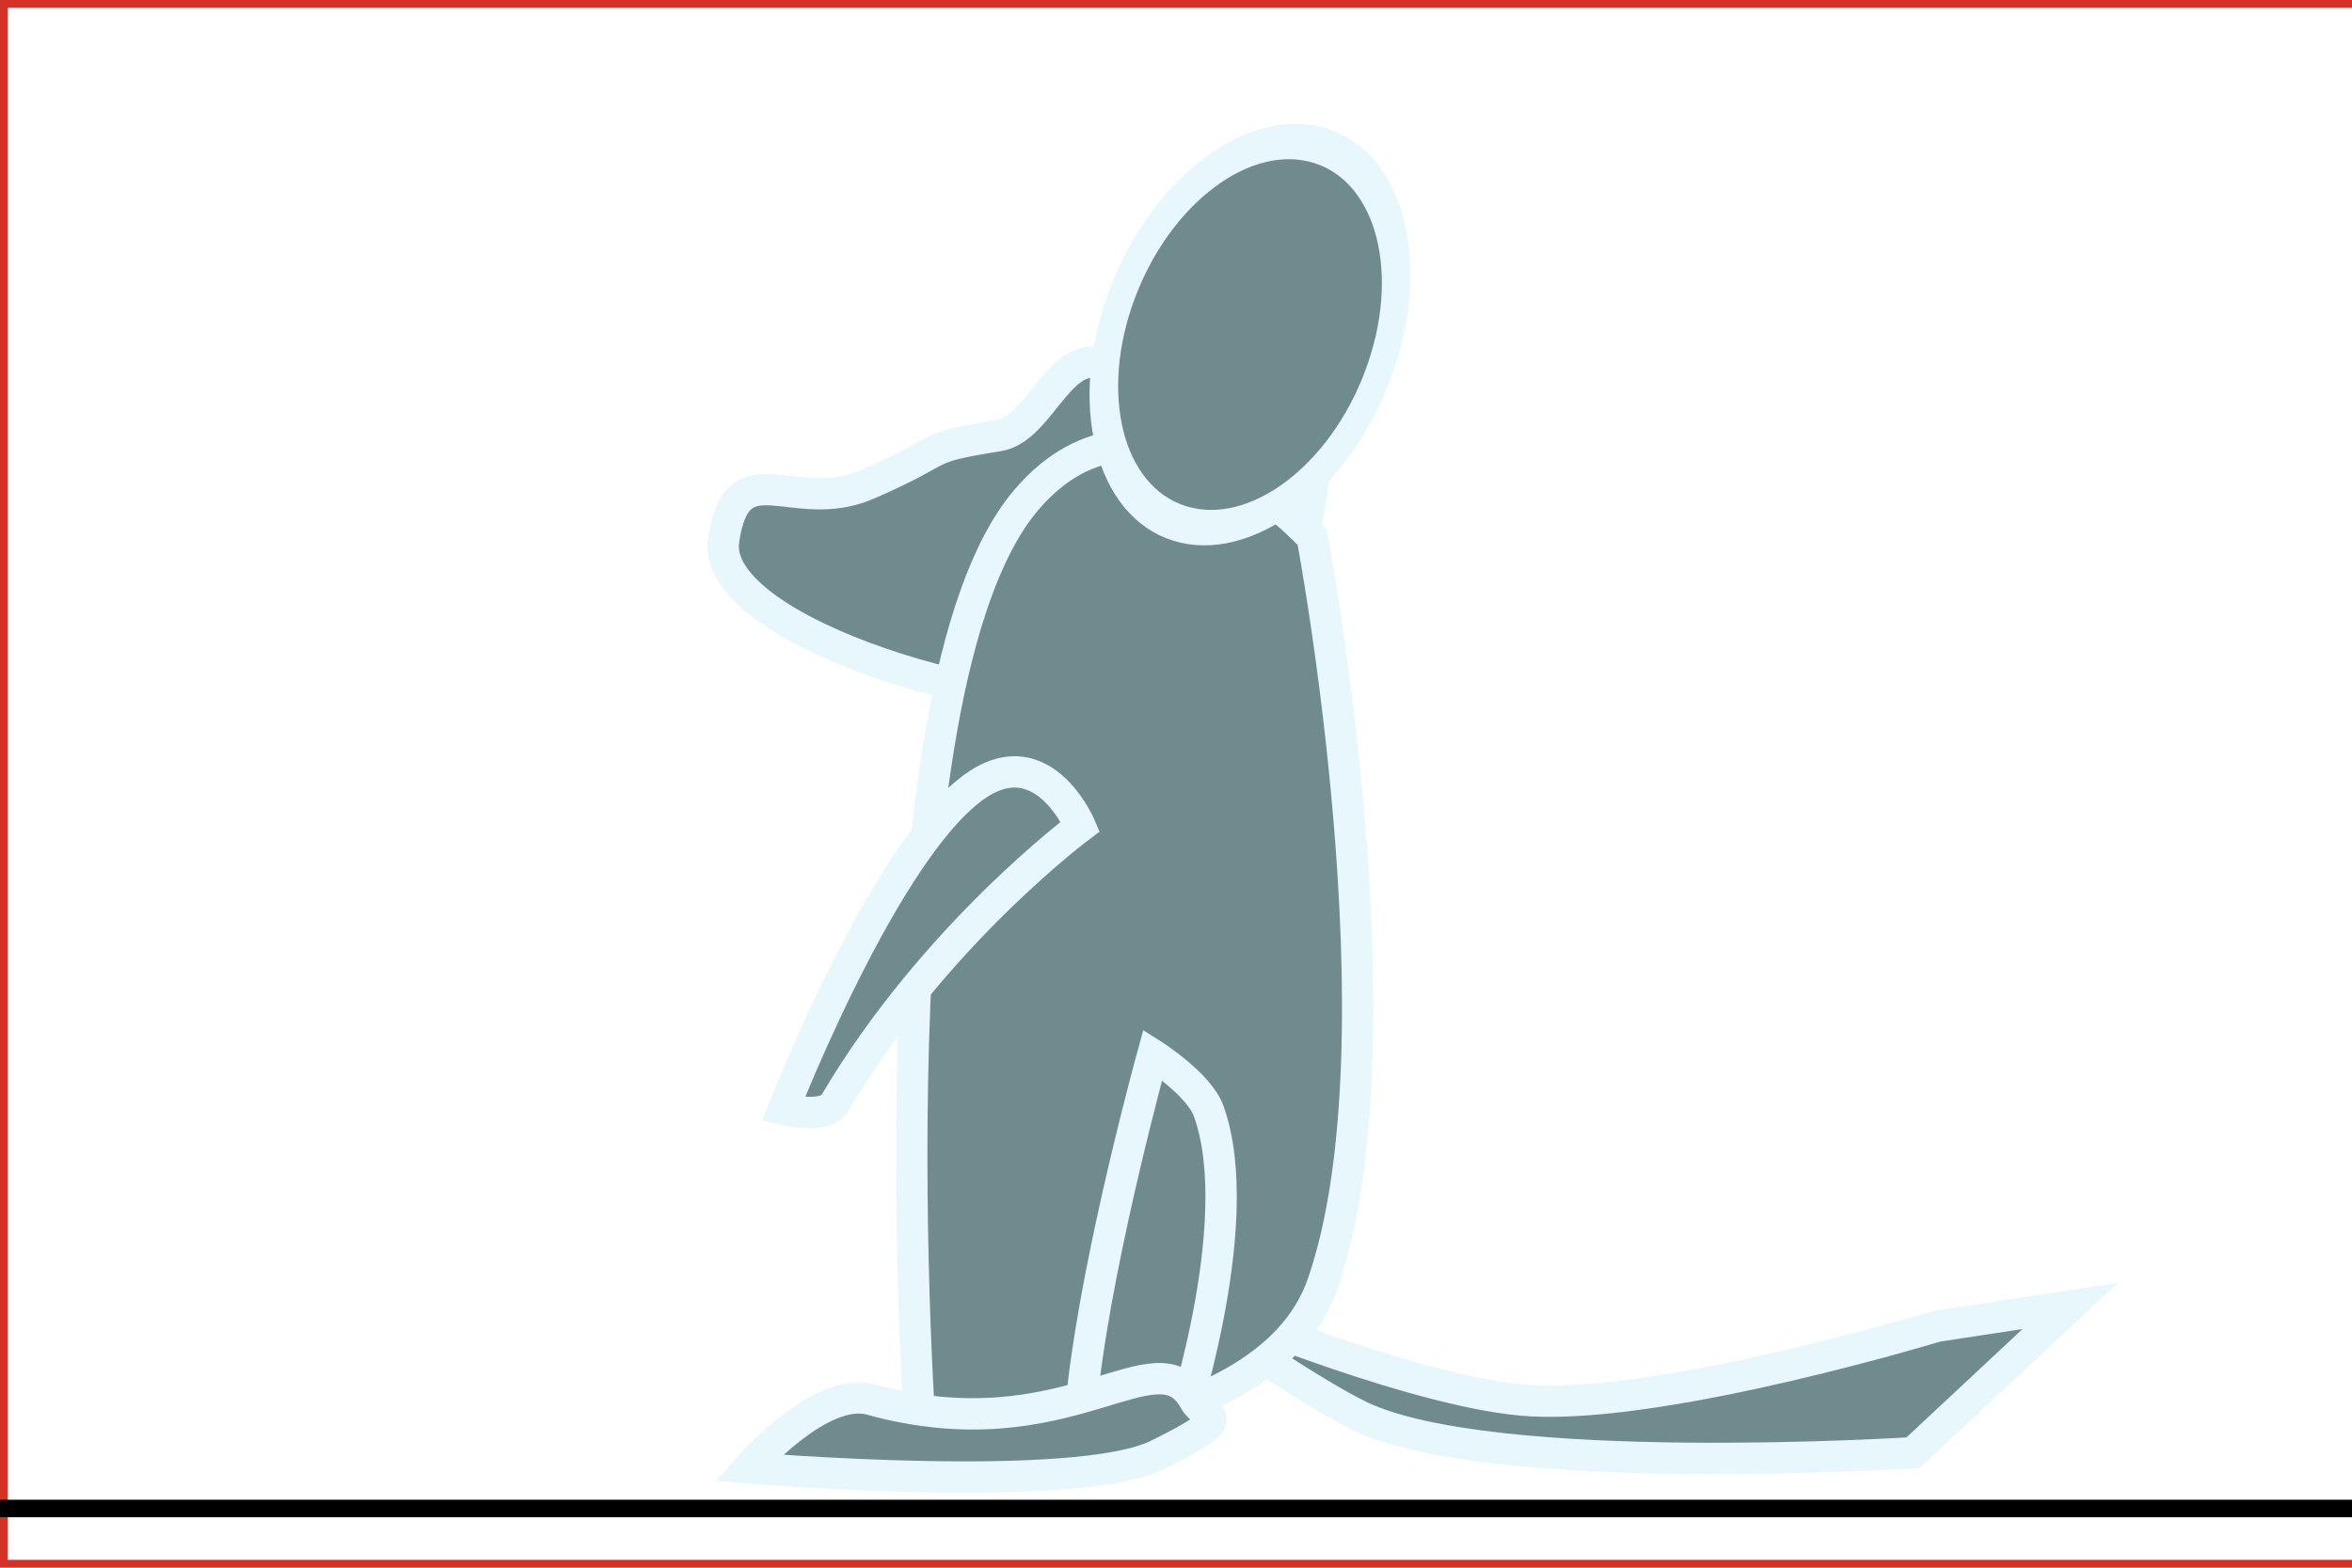
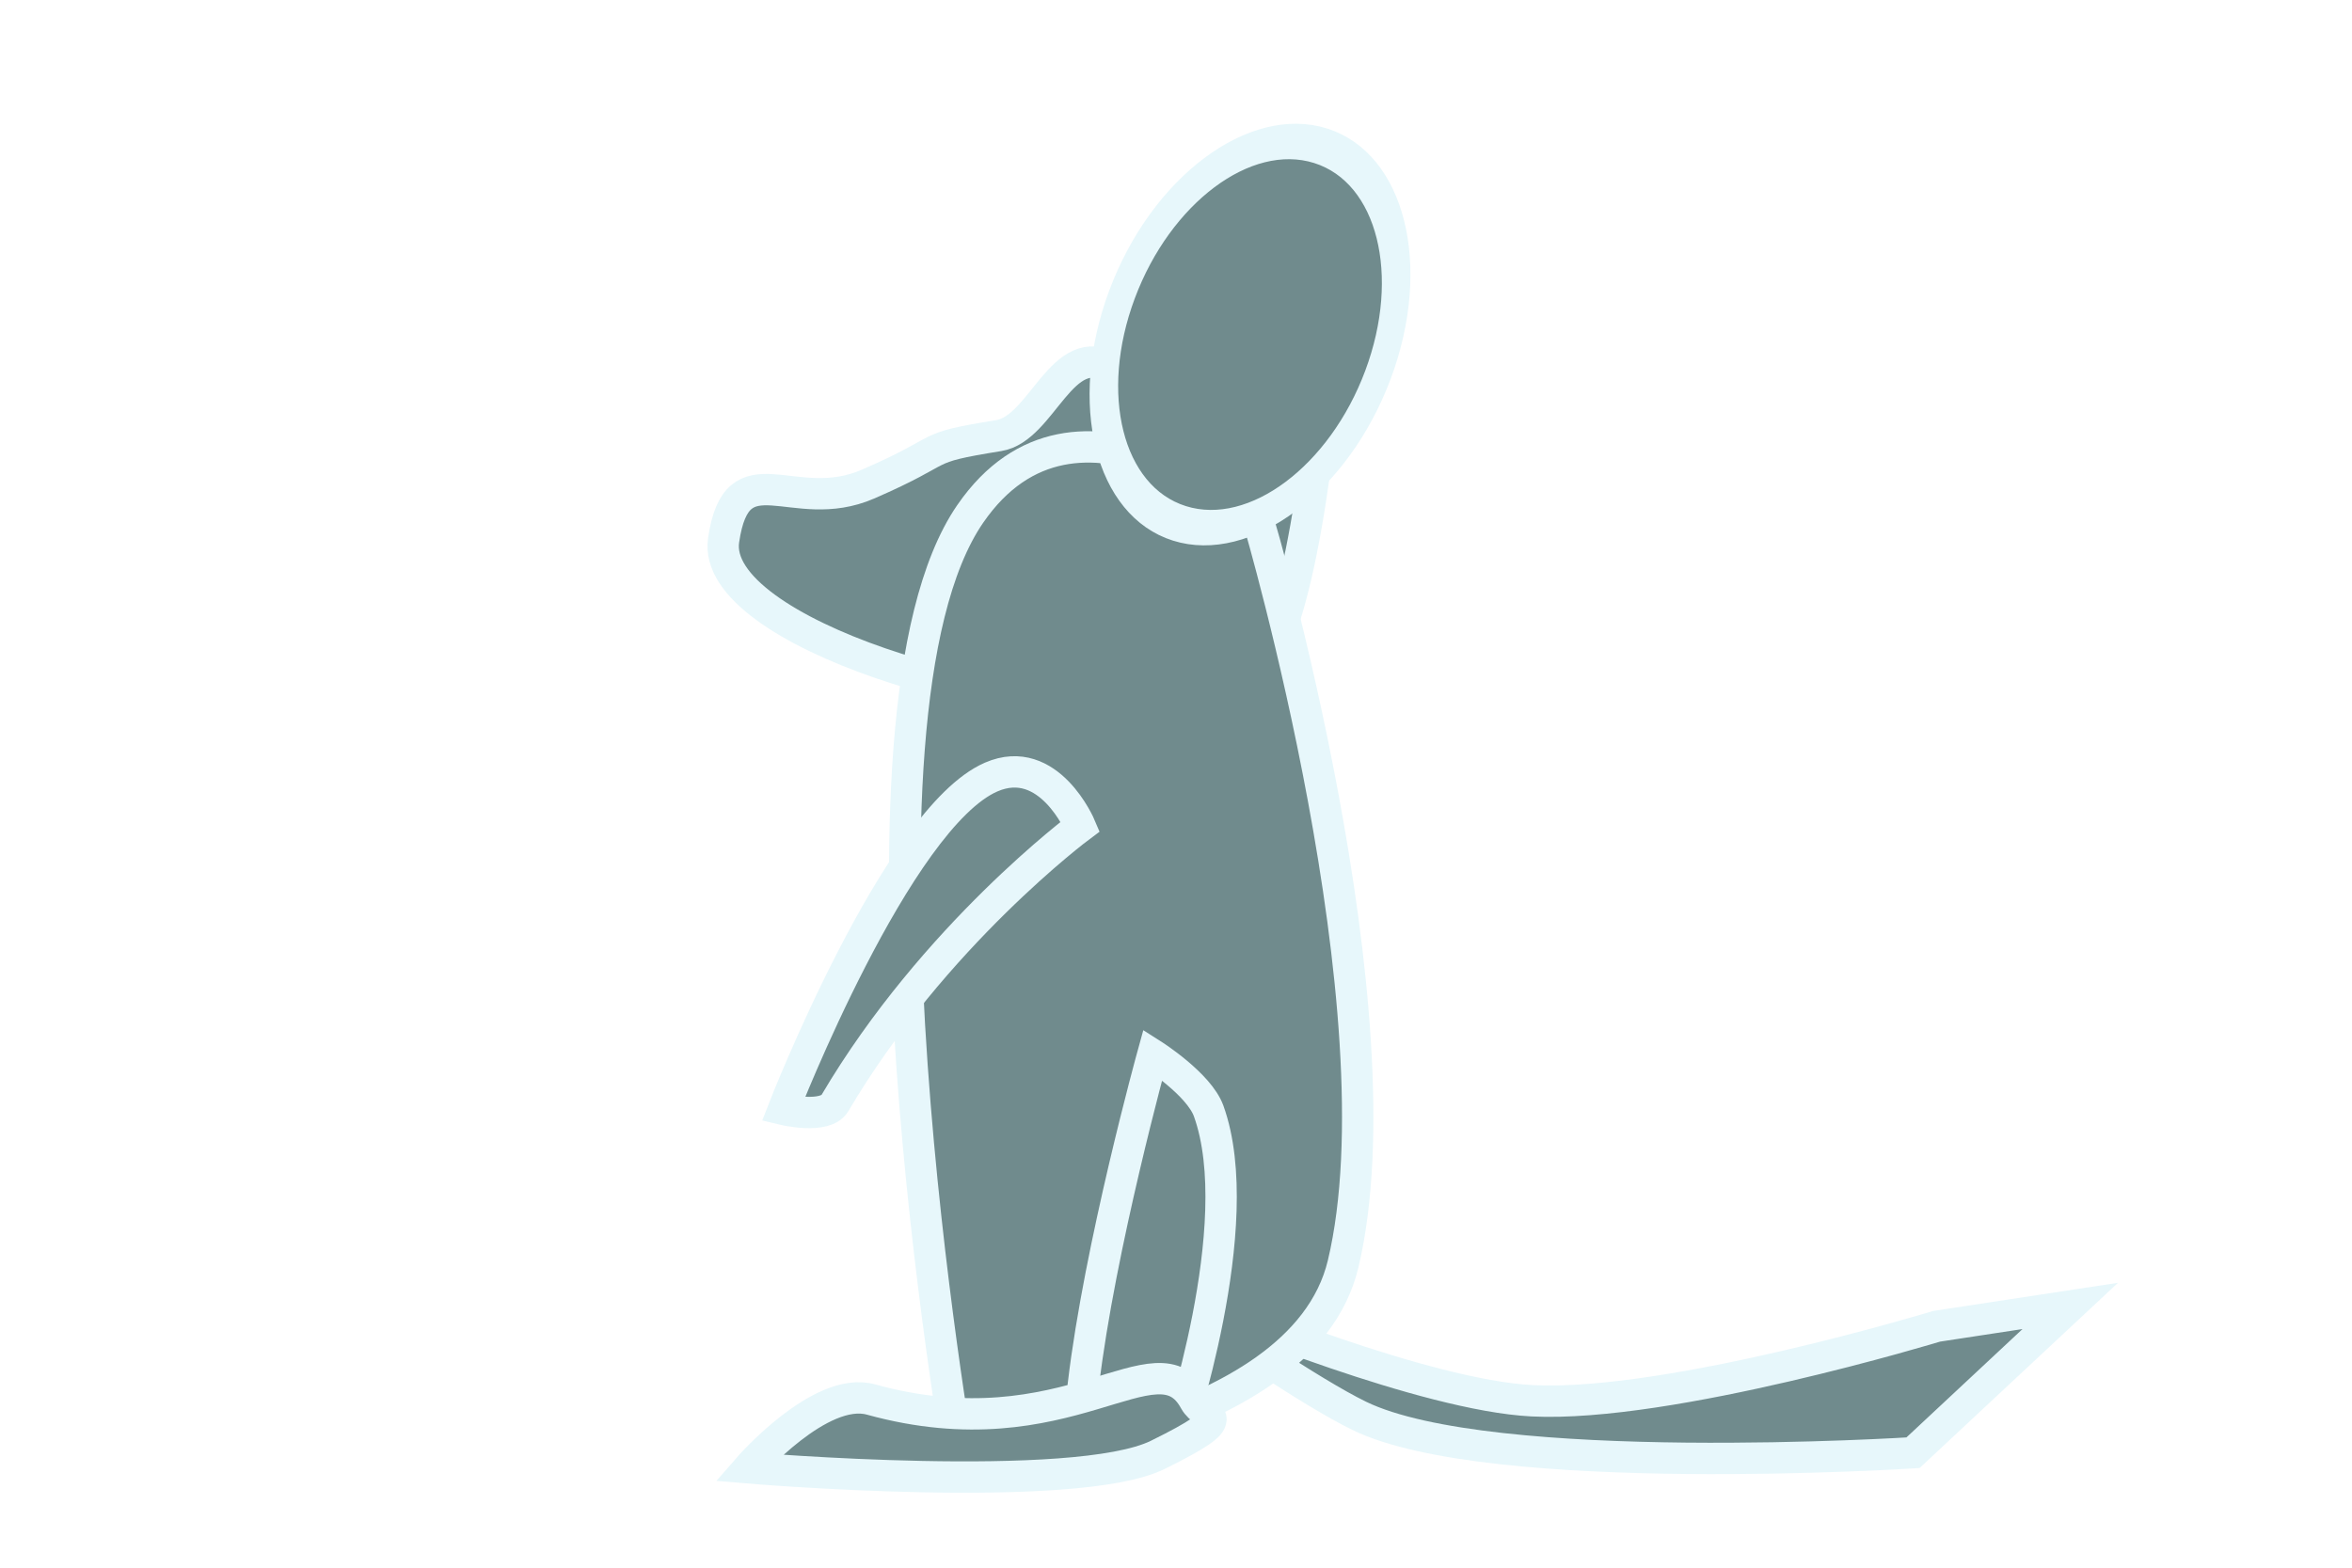
<svg xmlns="http://www.w3.org/2000/svg" width="150" height="100" id="svg5880" version="1.1">
  <defs id="defs5882" />
  <g id="layer1" transform="translate(0,-952.3622)">
-     <g id="g7484">
-       <g id="g7415">
-         <path id="path7041" d="m 46.147,986.827 c 0.858,-5.884 4.413,-1.506 9.2,-3.58 5.385,-2.334 3.174,-2.265 8.348,-3.099 2.792,-0.45 4.022,-6.231 7.247,-4.299 3.225,1.933 13.426,2.266 13.426,2.266 -2.701,24.945 -7.256,17.961 -11.853,18.802 -7.68,1.551 -27.226,-4.206 -26.368,-10.091 z" style="fill:#708b8d;fill-opacity:1;stroke:#e7f7fb;stroke-width:2;stroke-linecap:butt;stroke-linejoin:miter;stroke-opacity:1;stroke-miterlimit:4;stroke-dasharray:none" />
-         <path id="path7043" d="m 77.825,1035.943 c 0,0 13.001,5.425 19.892,5.772 8.741,0.44 25.796,-4.752 25.796,-4.752 l 8.519,-1.298 -10.03,9.365 c 0,0 -26.91,1.728 -35.307,-2.35 -3.13,-1.521 -9.158,-5.71 -9.158,-5.71 z" style="fill:#708b8d;fill-opacity:1;stroke:#e7f7fb;stroke-width:2;stroke-linecap:butt;stroke-linejoin:miter;stroke-opacity:1;stroke-miterlimit:4;stroke-dasharray:none" />
-         <path id="path7045" d="m 83.69,986.652 c 0,0 -10.491,-11.56 -18.268,-2.364 -10.232,12.099 -6.677,60.255 -6.677,60.255 0,0 21.813,0.654 25.608,-10.283 5.387,-15.529 -0.663,-47.608 -0.663,-47.608 z" style="fill:#708b8d;fill-opacity:1;stroke:#e7f7fb;stroke-width:2;stroke-linecap:butt;stroke-linejoin:miter;stroke-opacity:1;stroke-miterlimit:4;stroke-dasharray:none" />
-         <path id="path7047" d="m 73.518,1019.646 c 0,0 -3.396,12.288 -4.427,21.053 -0.398,3.388 5.924,3.483 5.924,3.483 0,0 4.685,-13.69 2.068,-20.95 -0.618,-1.714 -3.565,-3.586 -3.565,-3.586 z" style="fill:#708b8d;fill-opacity:1;stroke:#e7f7fb;stroke-width:2;stroke-linecap:butt;stroke-linejoin:miter;stroke-opacity:1;stroke-miterlimit:4;stroke-dasharray:none" />
-         <path id="path7049" d="m 76.198,1041.714 c 0.637,1.175 2.906,0.851 -2.355,3.449 -5.261,2.598 -26.105,0.832 -26.105,0.832 0,0 4.573,-5.254 7.805,-4.361 12.574,3.474 18.238,-4.376 20.655,0.081 z" style="fill:#708b8d;fill-opacity:1;stroke:#e7f7fb;stroke-width:2;stroke-linecap:butt;stroke-linejoin:miter;stroke-opacity:1;stroke-miterlimit:4;stroke-dasharray:none" />
-         <path id="path7051" d="m 63.214,1001.928 c -6.017,2.608 -13.256,21.202 -13.256,21.202 0,0 2.67,0.646 3.288,-0.402 6.311,-10.705 15.652,-17.647 15.652,-17.647 0,0 -1.997,-4.751 -5.684,-3.153 z" style="fill:#708b8d;fill-opacity:1;stroke:#e7f7fb;stroke-width:2;stroke-linecap:butt;stroke-linejoin:miter;stroke-opacity:1;stroke-miterlimit:4;stroke-dasharray:none" />
-         <path transform="matrix(0.5770869,0.1813117,-0.2920735,0.7818315,53.92591,946.8509)" d="m 69.701,21.461 a 14.142,15.405 0 1 1 -28.284,0 14.142,15.405 0 1 1 28.284,0 z" id="path7053" style="fill:#708b8d;fill-opacity:1;fill-rule:nonzero;stroke:#e7f7fb;stroke-width:2.817;stroke-linecap:round;stroke-linejoin:miter;stroke-miterlimit:4;stroke-opacity:1;stroke-dasharray:none" />
-       </g>
-       <rect style="fill:#bcc0d4;fill-opacity:0;fill-rule:nonzero;stroke:#d53126;stroke-width:0.499;stroke-linecap:round;stroke-linejoin:miter;stroke-miterlimit:4;stroke-opacity:1;stroke-dasharray:none" id="rect7055" width="150" height="99.502" x="0.25" y="952.611" />
+     <g id="g7591">
+       <path style="fill:#708b8d;fill-opacity:1;stroke:#e7f7fb;stroke-width:2;stroke-linecap:butt;stroke-linejoin:miter;stroke-miterlimit:4;stroke-opacity:1;stroke-dasharray:none" d="m 46.147,986.827 c 0.858,-5.884 4.413,-1.506 9.2,-3.58 5.385,-2.334 3.174,-2.265 8.348,-3.099 2.792,-0.45 4.022,-6.231 7.247,-4.299 3.225,1.933 13.426,2.266 13.426,2.266 -2.701,24.945 -7.256,17.961 -11.853,18.802 -7.68,1.551 -27.226,-4.206 -26.368,-10.091 z" id="path7041" />
+       <path style="fill:#708b8d;fill-opacity:1;stroke:#e7f7fb;stroke-width:2;stroke-linecap:butt;stroke-linejoin:miter;stroke-miterlimit:4;stroke-opacity:1;stroke-dasharray:none" d="m 77.825,1035.943 c 0,0 13.001,5.425 19.892,5.772 8.741,0.44 25.796,-4.752 25.796,-4.752 l 8.519,-1.298 -10.03,9.365 c 0,0 -26.91,1.728 -35.307,-2.35 -3.13,-1.521 -9.158,-5.71 -9.158,-5.71 z" id="path7043" />
+       <path style="fill:#708b8d;fill-opacity:1;stroke:#e7f7fb;stroke-width:2;stroke-linecap:butt;stroke-linejoin:miter;stroke-miterlimit:4;stroke-opacity:1;stroke-dasharray:none" d="m 80.29,985.688 c 0,0 -11.582,-10.466 -18.412,-0.547 -8.986,13.051 -0.688,60.62 -0.688,60.62 0,0 21.771,-1.505 24.466,-12.764 3.826,-15.985 -5.365,-47.309 -5.365,-47.309 z" id="path7045" />
+       <path style="fill:#708b8d;fill-opacity:1;stroke:#e7f7fb;stroke-width:2;stroke-linecap:butt;stroke-linejoin:miter;stroke-miterlimit:4;stroke-opacity:1;stroke-dasharray:none" d="m 73.518,1019.646 c 0,0 -3.396,12.288 -4.427,21.053 -0.398,3.388 5.924,3.483 5.924,3.483 0,0 4.685,-13.69 2.068,-20.95 -0.618,-1.714 -3.565,-3.586 -3.565,-3.586 z" id="path7047" />
+       <path style="fill:#708b8d;fill-opacity:1;stroke:#e7f7fb;stroke-width:2;stroke-linecap:butt;stroke-linejoin:miter;stroke-miterlimit:4;stroke-opacity:1;stroke-dasharray:none" d="m 76.198,1041.714 c 0.637,1.175 2.906,0.851 -2.355,3.449 -5.261,2.598 -26.105,0.832 -26.105,0.832 0,0 4.573,-5.254 7.805,-4.361 12.574,3.474 18.238,-4.376 20.655,0.081 z" id="path7049" />
+       <path style="fill:#708b8d;fill-opacity:1;stroke:#e7f7fb;stroke-width:2;stroke-linecap:butt;stroke-linejoin:miter;stroke-miterlimit:4;stroke-opacity:1;stroke-dasharray:none" d="m 63.214,1001.928 c -6.017,2.608 -13.256,21.202 -13.256,21.202 0,0 2.67,0.646 3.288,-0.402 6.311,-10.705 15.652,-17.647 15.652,-17.647 0,0 -1.997,-4.751 -5.684,-3.153 z" id="path7051" />
+       <path style="fill:#708b8d;fill-opacity:1;fill-rule:nonzero;stroke:#e7f7fb;stroke-width:2.817;stroke-linecap:round;stroke-linejoin:miter;stroke-miterlimit:4;stroke-opacity:1;stroke-dasharray:none" id="path7053" d="m 69.701,21.461 a 14.142,15.405 0 1 1 -28.284,0 14.142,15.405 0 1 1 28.284,0 z" transform="matrix(0.5770869,0.1813117,-0.2920735,0.7818315,53.92591,946.8509)" />
+       <rect style="fill:#bcc0d4;fill-opacity:0;fill-rule:nonzero;stroke:none;stroke-width:0.499;stroke-linecap:round;stroke-linejoin:miter;stroke-miterlimit:4;stroke-opacity:1;stroke-dasharray:none" id="rect7055" width="150" height="99.502" x="0.25" y="952.611" />
    </g>
-     <path style="fill:none;stroke:#000000;stroke-width:1.118px;stroke-linecap:butt;stroke-linejoin:miter;stroke-opacity:1" d="m -171.303,1048.586 833.089,0" id="path7117" />
-     <g id="g7473">
+     <path style="fill:none;stroke:#000000;stroke-width:1.118px;stroke-linecap:butt;stroke-linejoin:miter;stroke-opacity:1;display:none" d="m -171.303,1048.586 833.089,0" id="path7117" />
+     <g id="g7580">
      <g id="g7424">
-         <path style="fill:#708b8d;fill-opacity:1;stroke:#e7f7fb;stroke-width:2;stroke-linecap:butt;stroke-linejoin:miter;stroke-opacity:1;stroke-miterlimit:4;stroke-dasharray:none" d="m 170.263,1017.942 c 0.477,-5.927 4.293,-1.786 8.921,-4.163 5.207,-2.675 3.012,-2.464 8.105,-3.629 2.748,-0.628 -0.919,-6.185 2.412,-4.463 3.331,1.722 18.02,1.107 18.02,1.107 -1.089,25.067 -6.068,18.39 -10.586,19.525 -7.539,2.041 -27.349,-2.449 -26.872,-8.377 z" id="path7144" />
-         <path style="fill:#708b8d;fill-opacity:1;stroke:#e7f7fb;stroke-width:2;stroke-linecap:butt;stroke-linejoin:miter;stroke-opacity:1;stroke-miterlimit:4;stroke-dasharray:none" d="m 245.081,1030.538 c 0,0 14.03,-0.551 20.406,-3.137 8.087,-3.28 21.329,-15.168 21.329,-15.168 l 7.157,-4.764 -5.139,12.717 c 0,0 -23.604,12.894 -32.907,12.73 -3.468,-0.062 -10.675,-1.325 -10.675,-1.325 z" id="path7146" />
-         <path style="fill:#708b8d;fill-opacity:1;stroke:#e7f7fb;stroke-width:2;stroke-linecap:butt;stroke-linejoin:miter;stroke-opacity:1;stroke-miterlimit:4;stroke-dasharray:none" d="m 195.803,1007.648 c 0,0 -11.948,9.999 -3.115,18.153 11.622,10.729 59.725,9.188 59.725,9.188 0,0 1.56,-21.767 -9.174,-26.015 -15.24,-6.031 -47.436,-1.327 -47.436,-1.327 z" id="path7148" />
-         <path style="fill:#708b8d;fill-opacity:1;stroke:#e7f7fb;stroke-width:2;stroke-linecap:butt;stroke-linejoin:miter;stroke-opacity:1;stroke-miterlimit:4;stroke-dasharray:none" d="m 240.845,1019.646 c 0,0 -3.385,12.288 -4.412,21.052 -0.397,3.388 5.904,3.483 5.904,3.483 0,0 4.67,-13.69 2.061,-20.95 -0.616,-1.714 -3.553,-3.586 -3.553,-3.586 z" id="path7150" />
-         <path style="fill:#708b8d;fill-opacity:1;stroke:#e7f7fb;stroke-width:2;stroke-linecap:butt;stroke-linejoin:miter;stroke-opacity:1;stroke-miterlimit:4;stroke-dasharray:none" d="m 243.517,1041.714 c 0.635,1.175 2.896,0.851 -2.347,3.449 -5.243,2.598 -26.018,0.832 -26.018,0.832 0,0 4.558,-5.254 7.779,-4.361 12.533,3.474 18.178,-4.376 20.586,0.081 z" id="path7152" />
-         <path style="fill:#708b8d;fill-opacity:1;stroke:#e7f7fb;stroke-width:2;stroke-linecap:butt;stroke-linejoin:miter;stroke-opacity:1;stroke-miterlimit:4;stroke-dasharray:none" d="m 214.16,1025.617 c -6.151,2.219 -14.531,20.315 -14.531,20.315 0,0 2.615,0.815 3.296,-0.192 6.957,-10.281 16.689,-16.614 16.689,-16.614 0,0 -1.685,-4.868 -5.454,-3.509 z" id="path7154" />
+         <path style="fill:#708b8d;fill-opacity:1;stroke:#e7f7fb;stroke-width:2;stroke-linecap:butt;stroke-linejoin:miter;stroke-miterlimit:4;stroke-opacity:1;stroke-dasharray:none" d="m 170.263,1017.942 c 0.477,-5.927 4.293,-1.786 8.921,-4.163 5.207,-2.675 3.012,-2.464 8.105,-3.629 2.748,-0.628 -0.919,-6.185 2.412,-4.463 3.331,1.722 18.02,1.107 18.02,1.107 -1.089,25.067 -6.068,18.39 -10.586,19.525 -7.539,2.041 -27.349,-2.449 -26.872,-8.377 z" id="path7144" />
+         <path style="fill:#708b8d;fill-opacity:1;stroke:#e7f7fb;stroke-width:2;stroke-linecap:butt;stroke-linejoin:miter;stroke-miterlimit:4;stroke-opacity:1;stroke-dasharray:none" d="m 245.081,1030.538 c 0,0 14.03,-0.551 20.406,-3.137 8.087,-3.28 21.329,-15.168 21.329,-15.168 l 7.157,-4.764 -5.139,12.717 c 0,0 -23.604,12.894 -32.907,12.73 -3.468,-0.062 -10.675,-1.325 -10.675,-1.325 z" id="path7146" />
+         <path style="fill:#708b8d;fill-opacity:1;stroke:#e7f7fb;stroke-width:2;stroke-linecap:butt;stroke-linejoin:miter;stroke-miterlimit:4;stroke-opacity:1;stroke-dasharray:none" d="m 195.803,1007.648 c 0,0 -11.948,9.999 -3.115,18.153 11.622,10.729 59.725,9.188 59.725,9.188 0,0 1.56,-21.767 -9.174,-26.015 -15.24,-6.031 -47.436,-1.327 -47.436,-1.327 z" id="path7148" />
+         <path style="fill:#708b8d;fill-opacity:1;stroke:#e7f7fb;stroke-width:2;stroke-linecap:butt;stroke-linejoin:miter;stroke-miterlimit:4;stroke-opacity:1;stroke-dasharray:none" d="m 240.845,1019.646 c 0,0 -3.385,12.288 -4.412,21.052 -0.397,3.388 5.904,3.483 5.904,3.483 0,0 4.67,-13.69 2.061,-20.95 -0.616,-1.714 -3.553,-3.586 -3.553,-3.586 z" id="path7150" />
+         <path style="fill:#708b8d;fill-opacity:1;stroke:#e7f7fb;stroke-width:2;stroke-linecap:butt;stroke-linejoin:miter;stroke-miterlimit:4;stroke-opacity:1;stroke-dasharray:none" d="m 243.517,1041.714 c 0.635,1.175 2.896,0.851 -2.347,3.449 -5.243,2.598 -26.018,0.832 -26.018,0.832 0,0 4.558,-5.254 7.779,-4.361 12.533,3.474 18.178,-4.376 20.586,0.081 z" id="path7152" />
+         <path style="fill:#708b8d;fill-opacity:1;stroke:#e7f7fb;stroke-width:2;stroke-linecap:butt;stroke-linejoin:miter;stroke-miterlimit:4;stroke-opacity:1;stroke-dasharray:none" d="m 214.16,1025.617 c -6.151,2.219 -14.531,20.315 -14.531,20.315 0,0 2.615,0.815 3.296,-0.192 6.957,-10.281 16.689,-16.614 16.689,-16.614 0,0 -1.685,-4.868 -5.454,-3.509 z" id="path7154" />
        <path style="fill:#708b8d;fill-opacity:1;fill-rule:nonzero;stroke:#e7f7fb;stroke-width:2.821;stroke-linecap:round;stroke-linejoin:miter;stroke-miterlimit:4;stroke-opacity:1;stroke-dasharray:none" id="path7156" d="m 69.701,21.461 a 14.142,15.405 0 1 1 -28.284,0 14.142,15.405 0 1 1 28.284,0 z" transform="matrix(0.5794157,0.1671657,-0.2719904,0.7887305,170.9021,971.0151)" />
      </g>
-       <rect y="952.61" x="157.249" height="99.502" width="149.503" id="rect7158" style="fill:#bcc0d4;fill-opacity:0;fill-rule:nonzero;stroke:#d53126;stroke-width:0.498;stroke-linecap:round;stroke-linejoin:miter;stroke-miterlimit:4;stroke-opacity:1;stroke-dasharray:none" />
+       <rect y="952.61" x="157.249" height="99.502" width="149.503" id="rect7158" style="fill:#bcc0d4;fill-opacity:0;fill-rule:nonzero;stroke:none;stroke-width:0.498;stroke-linecap:round;stroke-linejoin:miter;stroke-miterlimit:4;stroke-opacity:1;stroke-dasharray:none" />
    </g>
-     <g id="g7462">
+     <g id="g7569">
      <g id="g7433">
-         <path id="path7190" d="m 323.263,1013.902 c 0.477,-5.927 4.293,-1.786 8.921,-4.163 5.207,-2.675 3.012,-2.464 8.105,-3.628 2.748,-0.629 -0.919,-6.185 2.412,-4.463 3.331,1.722 18.02,1.107 18.02,1.107 -1.089,25.067 -6.068,18.39 -10.586,19.524 -7.539,2.041 -27.349,-2.449 -26.872,-8.377 z" style="fill:#708b8d;fill-opacity:1;stroke:#e7f7fb;stroke-width:2;stroke-linecap:butt;stroke-linejoin:miter;stroke-opacity:1;stroke-miterlimit:4;stroke-dasharray:none" />
-         <path id="path7192" d="m 398.082,1026.498 c 0,0 14.03,-0.551 20.406,-3.137 8.087,-3.28 21.329,-15.168 21.329,-15.168 l 7.157,-4.764 -5.139,12.717 c 0,0 -23.604,12.894 -32.907,12.73 -3.468,-0.062 -10.675,-1.325 -10.675,-1.325 z" style="fill:#708b8d;fill-opacity:1;stroke:#e7f7fb;stroke-width:2;stroke-linecap:butt;stroke-linejoin:miter;stroke-opacity:1;stroke-miterlimit:4;stroke-dasharray:none" />
-         <path id="path7194" d="m 348.804,1003.608 c 0,0 -11.948,9.999 -3.115,18.153 11.622,10.729 59.725,9.188 59.725,9.188 0,0 1.56,-21.767 -9.174,-26.015 -15.24,-6.031 -47.437,-1.327 -47.437,-1.327 z" style="fill:#708b8d;fill-opacity:1;stroke:#e7f7fb;stroke-width:2;stroke-linecap:butt;stroke-linejoin:miter;stroke-opacity:1;stroke-miterlimit:4;stroke-dasharray:none" />
-         <path id="path7196" d="m 390.355,1018.054 c 0,0 5.969,11.261 11.237,18.342 2.036,2.737 6.685,-1.518 6.685,-1.518 0,0 -5.997,-13.163 -12.877,-16.654 -1.624,-0.825 -5.045,-0.17 -5.045,-0.17 z" style="fill:#708b8d;fill-opacity:1;stroke:#e7f7fb;stroke-width:2;stroke-linecap:butt;stroke-linejoin:miter;stroke-opacity:1;stroke-miterlimit:4;stroke-dasharray:none" />
-         <path id="path7198" d="m 407.727,1032.391 c 0.996,0.89 3.013,-0.181 -1.039,4.04 -4.053,4.221 -24.196,9.601 -24.196,9.601 0,0 2.507,-6.488 5.841,-6.74 12.968,-0.979 15.619,-10.278 19.395,-6.901 z" style="fill:#708b8d;fill-opacity:1;stroke:#e7f7fb;stroke-width:2;stroke-linecap:butt;stroke-linejoin:miter;stroke-opacity:1;stroke-miterlimit:4;stroke-dasharray:none" />
-         <path id="path7200" d="m 364.726,1024.001 c -0.593,6.512 12.253,21.765 12.253,21.765 0,0 1.845,-2.024 1.222,-3.067 -6.369,-10.655 -7.987,-22.153 -7.987,-22.153 0,0 -5.124,-0.534 -5.487,3.456 z" style="fill:#708b8d;fill-opacity:1;stroke:#e7f7fb;stroke-width:2;stroke-linecap:butt;stroke-linejoin:miter;stroke-opacity:1;stroke-miterlimit:4;stroke-dasharray:none" />
+         <path id="path7190" d="m 323.263,1013.902 c 0.477,-5.927 4.293,-1.786 8.921,-4.163 5.207,-2.675 3.012,-2.464 8.105,-3.628 2.748,-0.629 -0.919,-6.185 2.412,-4.463 3.331,1.722 18.02,1.107 18.02,1.107 -1.089,25.067 -6.068,18.39 -10.586,19.524 -7.539,2.041 -27.349,-2.449 -26.872,-8.377 z" style="fill:#708b8d;fill-opacity:1;stroke:#e7f7fb;stroke-width:2;stroke-linecap:butt;stroke-linejoin:miter;stroke-miterlimit:4;stroke-opacity:1;stroke-dasharray:none" />
+         <path id="path7192" d="m 398.082,1026.498 c 0,0 14.03,-0.551 20.406,-3.137 8.087,-3.28 21.329,-15.168 21.329,-15.168 l 7.157,-4.764 -5.139,12.717 c 0,0 -23.604,12.894 -32.907,12.73 -3.468,-0.062 -10.675,-1.325 -10.675,-1.325 z" style="fill:#708b8d;fill-opacity:1;stroke:#e7f7fb;stroke-width:2;stroke-linecap:butt;stroke-linejoin:miter;stroke-miterlimit:4;stroke-opacity:1;stroke-dasharray:none" />
+         <path id="path7194" d="m 348.804,1003.608 c 0,0 -11.948,9.999 -3.115,18.153 11.622,10.729 59.725,9.188 59.725,9.188 0,0 1.56,-21.767 -9.174,-26.015 -15.24,-6.031 -47.437,-1.327 -47.437,-1.327 z" style="fill:#708b8d;fill-opacity:1;stroke:#e7f7fb;stroke-width:2;stroke-linecap:butt;stroke-linejoin:miter;stroke-miterlimit:4;stroke-opacity:1;stroke-dasharray:none" />
+         <path id="path7196" d="m 390.355,1018.054 c 0,0 5.969,11.261 11.237,18.342 2.036,2.737 6.685,-1.518 6.685,-1.518 0,0 -5.997,-13.163 -12.877,-16.654 -1.624,-0.825 -5.045,-0.17 -5.045,-0.17 z" style="fill:#708b8d;fill-opacity:1;stroke:#e7f7fb;stroke-width:2;stroke-linecap:butt;stroke-linejoin:miter;stroke-miterlimit:4;stroke-opacity:1;stroke-dasharray:none" />
+         <path id="path7198" d="m 407.727,1032.391 c 0.996,0.89 3.013,-0.181 -1.039,4.04 -4.053,4.221 -24.196,9.601 -24.196,9.601 0,0 2.507,-6.488 5.841,-6.74 12.968,-0.979 15.619,-10.278 19.395,-6.901 z" style="fill:#708b8d;fill-opacity:1;stroke:#e7f7fb;stroke-width:2;stroke-linecap:butt;stroke-linejoin:miter;stroke-miterlimit:4;stroke-opacity:1;stroke-dasharray:none" />
+         <path id="path7200" d="m 364.726,1024.001 c -0.593,6.512 12.253,21.765 12.253,21.765 0,0 1.845,-2.024 1.222,-3.067 -6.369,-10.655 -7.987,-22.153 -7.987,-22.153 0,0 -5.124,-0.534 -5.487,3.456 z" style="fill:#708b8d;fill-opacity:1;stroke:#e7f7fb;stroke-width:2;stroke-linecap:butt;stroke-linejoin:miter;stroke-miterlimit:4;stroke-opacity:1;stroke-dasharray:none" />
        <path transform="matrix(0.5794164,0.1671657,-0.2719907,0.7887305,323.9026,966.9749)" d="m 69.701,21.461 a 14.142,15.405 0 1 1 -28.284,0 14.142,15.405 0 1 1 28.284,0 z" id="path7202" style="fill:#708b8d;fill-opacity:1;fill-rule:nonzero;stroke:#e7f7fb;stroke-width:2.821;stroke-linecap:round;stroke-linejoin:miter;stroke-miterlimit:4;stroke-opacity:1;stroke-dasharray:none" />
      </g>
-       <rect style="fill:#bcc0d4;fill-opacity:0;fill-rule:nonzero;stroke:#d53126;stroke-width:0.498;stroke-linecap:round;stroke-linejoin:miter;stroke-miterlimit:4;stroke-opacity:1;stroke-dasharray:none" id="rect7204" width="149.503" height="99.502" x="310.249" y="952.611" />
+       <rect style="fill:#bcc0d4;fill-opacity:0;fill-rule:nonzero;stroke:none;stroke-width:0.498;stroke-linecap:round;stroke-linejoin:miter;stroke-miterlimit:4;stroke-opacity:1;stroke-dasharray:none" id="rect7204" width="149.503" height="99.502" x="310.249" y="952.611" />
    </g>
-     <g id="g7451">
+     <g id="g7558">
      <g id="g7442">
-         <path style="fill:#708b8d;fill-opacity:1;stroke:#e7f7fb;stroke-width:2;stroke-linecap:butt;stroke-linejoin:miter;stroke-opacity:1;stroke-miterlimit:4;stroke-dasharray:none" d="m 474.263,1009.861 c 0.477,-5.927 4.293,-1.786 8.921,-4.163 5.207,-2.675 3.012,-2.464 8.105,-3.628 2.748,-0.629 -0.919,-6.185 2.412,-4.463 3.331,1.722 18.02,1.107 18.02,1.107 -1.089,25.067 -6.068,18.39 -10.586,19.525 -7.539,2.041 -27.349,-2.449 -26.872,-8.377 z" id="path7236" />
-         <path style="fill:#708b8d;fill-opacity:1;stroke:#e7f7fb;stroke-width:2;stroke-linecap:butt;stroke-linejoin:miter;stroke-opacity:1;stroke-miterlimit:4;stroke-dasharray:none" d="m 549.082,1022.457 c 0,0 14.03,-0.551 20.406,-3.137 8.087,-3.28 21.329,-15.168 21.329,-15.168 l 7.157,-4.764 -5.139,12.717 c 0,0 -23.604,12.894 -32.907,12.73 -3.468,-0.062 -10.675,-1.325 -10.675,-1.325 z" id="path7238" />
-         <path style="fill:#708b8d;fill-opacity:1;stroke:#e7f7fb;stroke-width:2;stroke-linecap:butt;stroke-linejoin:miter;stroke-opacity:1;stroke-miterlimit:4;stroke-dasharray:none" d="m 499.804,999.567 c 0,0 -11.948,9.999 -3.115,18.153 11.622,10.729 59.725,9.188 59.725,9.188 0,0 1.56,-21.767 -9.174,-26.015 -15.24,-6.031 -47.437,-1.327 -47.437,-1.327 z" id="path7240" />
-         <path style="fill:#708b8d;fill-opacity:1;stroke:#e7f7fb;stroke-width:2;stroke-linecap:butt;stroke-linejoin:miter;stroke-opacity:1;stroke-miterlimit:4;stroke-dasharray:none" d="m 541.355,1014.013 c 0,0 5.969,11.261 11.237,18.342 2.036,2.737 6.685,-1.518 6.685,-1.518 0,0 -5.997,-13.163 -12.877,-16.654 -1.624,-0.825 -5.045,-0.17 -5.045,-0.17 z" id="path7242" />
-         <path style="fill:#708b8d;fill-opacity:1;stroke:#e7f7fb;stroke-width:2;stroke-linecap:butt;stroke-linejoin:miter;stroke-opacity:1;stroke-miterlimit:4;stroke-dasharray:none" d="m 550.874,1029.896 c 0.084,-1.333 -2.006,-2.256 3.818,-1.682 5.824,0.573 22.51,13.075 22.51,13.075 0,0 -6.649,2.043 -8.908,-0.421 -8.79,-9.585 -17.737,-5.916 -17.419,-10.972 z" id="path7244" />
-         <path style="fill:#708b8d;fill-opacity:1;stroke:#e7f7fb;stroke-width:2;stroke-linecap:butt;stroke-linejoin:miter;stroke-opacity:1;stroke-miterlimit:4;stroke-dasharray:none" d="m 515.738,1021.413 c 2.348,6.103 20.616,14.101 20.616,14.101 0,0 0.76,-2.632 -0.261,-3.292 -10.425,-6.739 -16.961,-16.336 -16.961,-16.336 0,0 -4.832,1.787 -3.393,5.526 z" id="path7246" />
+         <path style="fill:#708b8d;fill-opacity:1;stroke:#e7f7fb;stroke-width:2;stroke-linecap:butt;stroke-linejoin:miter;stroke-miterlimit:4;stroke-opacity:1;stroke-dasharray:none" d="m 474.263,1009.861 c 0.477,-5.927 4.293,-1.786 8.921,-4.163 5.207,-2.675 3.012,-2.464 8.105,-3.628 2.748,-0.629 -0.919,-6.185 2.412,-4.463 3.331,1.722 18.02,1.107 18.02,1.107 -1.089,25.067 -6.068,18.39 -10.586,19.525 -7.539,2.041 -27.349,-2.449 -26.872,-8.377 z" id="path7236" />
+         <path style="fill:#708b8d;fill-opacity:1;stroke:#e7f7fb;stroke-width:2;stroke-linecap:butt;stroke-linejoin:miter;stroke-miterlimit:4;stroke-opacity:1;stroke-dasharray:none" d="m 549.082,1022.457 c 0,0 14.03,-0.551 20.406,-3.137 8.087,-3.28 21.329,-15.168 21.329,-15.168 l 7.157,-4.764 -5.139,12.717 c 0,0 -23.604,12.894 -32.907,12.73 -3.468,-0.062 -10.675,-1.325 -10.675,-1.325 z" id="path7238" />
+         <path style="fill:#708b8d;fill-opacity:1;stroke:#e7f7fb;stroke-width:2;stroke-linecap:butt;stroke-linejoin:miter;stroke-miterlimit:4;stroke-opacity:1;stroke-dasharray:none" d="m 499.804,999.567 c 0,0 -11.948,9.999 -3.115,18.153 11.622,10.729 59.725,9.188 59.725,9.188 0,0 1.56,-21.767 -9.174,-26.015 -15.24,-6.031 -47.437,-1.327 -47.437,-1.327 z" id="path7240" />
+         <path style="fill:#708b8d;fill-opacity:1;stroke:#e7f7fb;stroke-width:2;stroke-linecap:butt;stroke-linejoin:miter;stroke-miterlimit:4;stroke-opacity:1;stroke-dasharray:none" d="m 541.355,1014.013 c 0,0 5.969,11.261 11.237,18.342 2.036,2.737 6.685,-1.518 6.685,-1.518 0,0 -5.997,-13.163 -12.877,-16.654 -1.624,-0.825 -5.045,-0.17 -5.045,-0.17 z" id="path7242" />
+         <path style="fill:#708b8d;fill-opacity:1;stroke:#e7f7fb;stroke-width:2;stroke-linecap:butt;stroke-linejoin:miter;stroke-miterlimit:4;stroke-opacity:1;stroke-dasharray:none" d="m 550.874,1029.896 c 0.084,-1.333 -2.006,-2.256 3.818,-1.682 5.824,0.573 22.51,13.075 22.51,13.075 0,0 -6.649,2.043 -8.908,-0.421 -8.79,-9.585 -17.737,-5.916 -17.419,-10.972 z" id="path7244" />
+         <path style="fill:#708b8d;fill-opacity:1;stroke:#e7f7fb;stroke-width:2;stroke-linecap:butt;stroke-linejoin:miter;stroke-miterlimit:4;stroke-opacity:1;stroke-dasharray:none" d="m 515.738,1021.413 c 2.348,6.103 20.616,14.101 20.616,14.101 0,0 0.76,-2.632 -0.261,-3.292 -10.425,-6.739 -16.961,-16.336 -16.961,-16.336 0,0 -4.832,1.787 -3.393,5.526 z" id="path7246" />
        <path style="fill:#708b8d;fill-opacity:1;fill-rule:nonzero;stroke:#e7f7fb;stroke-width:2.821;stroke-linecap:round;stroke-linejoin:miter;stroke-miterlimit:4;stroke-opacity:1;stroke-dasharray:none" id="path7248" d="m 69.701,21.461 a 14.142,15.405 0 1 1 -28.284,0 14.142,15.405 0 1 1 28.284,0 z" transform="matrix(0.5794164,0.1671657,-0.2719907,0.7887305,474.9026,962.9343)" />
      </g>
-       <rect y="952.611" x="461.249" height="99.502" width="149.503" id="rect7250" style="fill:#bcc0d4;fill-opacity:0;fill-rule:nonzero;stroke:#d53126;stroke-width:0.498;stroke-linecap:round;stroke-linejoin:miter;stroke-miterlimit:4;stroke-opacity:1;stroke-dasharray:none" />
+       <rect y="952.611" x="461.249" height="99.502" width="149.503" id="rect7250" style="fill:#bcc0d4;fill-opacity:0;fill-rule:nonzero;stroke:none;stroke-width:0.498;stroke-linecap:round;stroke-linejoin:miter;stroke-miterlimit:4;stroke-opacity:1;stroke-dasharray:none" />
    </g>
-     <g id="g7495">
-       <g id="g7406">
-         <path style="fill:#708b8d;fill-opacity:1;stroke:#e7f7fb;stroke-width:2;stroke-linecap:butt;stroke-linejoin:miter;stroke-opacity:1;stroke-miterlimit:4;stroke-dasharray:none" d="m -140.265,1005.799 c 0.479,-5.928 4.308,-1.786 8.951,-4.163 5.224,-2.675 3.022,-2.464 8.132,-3.629 2.757,-0.629 -0.923,-6.185 2.42,-4.463 3.342,1.722 18.08,1.107 18.08,1.107 -1.093,25.067 -6.088,18.39 -10.621,19.525 -7.564,2.041 -27.44,-2.449 -26.961,-8.377 z" id="path7282" />
-         <path style="fill:#708b8d;fill-opacity:1;stroke:#e7f7fb;stroke-width:2;stroke-linecap:butt;stroke-linejoin:miter;stroke-opacity:1;stroke-miterlimit:4;stroke-dasharray:none" d="m -66.626,1030.538 c 0,0 14.077,-0.551 20.474,-3.137 8.114,-3.28 21.4,-15.168 21.4,-15.168 l 7.181,-4.764 -5.156,12.717 c 0,0 -23.683,12.894 -33.016,12.73 -3.48,-0.062 -10.71,-1.325 -10.71,-1.325 z" id="path7284" />
-         <path style="fill:#708b8d;fill-opacity:1;stroke:#e7f7fb;stroke-width:2;stroke-linecap:butt;stroke-linejoin:miter;stroke-opacity:1;stroke-miterlimit:4;stroke-dasharray:none" d="m -105.602,993.047 c 0,0 -15.339,2.897 -11.568,14.335 4.962,15.049 47.868,37.201 47.868,37.201 0,0 11.965,-18.251 4.626,-27.204 -10.419,-12.713 -40.926,-24.331 -40.926,-24.331 z" id="path7286" />
-         <path style="fill:#708b8d;fill-opacity:1;stroke:#e7f7fb;stroke-width:2;stroke-linecap:butt;stroke-linejoin:miter;stroke-opacity:1;stroke-miterlimit:4;stroke-dasharray:none" d="m -70.876,1019.645 c 0,0 -3.396,12.288 -4.427,21.053 -0.398,3.388 5.924,3.483 5.924,3.483 0,0 4.685,-13.69 2.068,-20.95 -0.618,-1.714 -3.565,-3.586 -3.565,-3.586 z" id="path7288" />
-         <path style="fill:#708b8d;fill-opacity:1;stroke:#e7f7fb;stroke-width:2;stroke-linecap:butt;stroke-linejoin:miter;stroke-opacity:1;stroke-miterlimit:4;stroke-dasharray:none" d="m -68.196,1041.713 c 0.637,1.175 2.906,0.851 -2.355,3.449 -5.261,2.598 -26.105,0.832 -26.105,0.832 0,0 4.573,-5.254 7.805,-4.361 12.574,3.474 18.238,-4.376 20.655,0.081 z" id="path7290" />
-         <path style="fill:#708b8d;fill-opacity:1;stroke:#e7f7fb;stroke-width:2;stroke-linecap:butt;stroke-linejoin:miter;stroke-opacity:1;stroke-miterlimit:4;stroke-dasharray:none" d="m -97.65,1025.617 c -6.171,2.219 -14.58,20.315 -14.58,20.315 0,0 2.624,0.815 3.307,-0.192 6.98,-10.281 16.744,-16.614 16.744,-16.614 0,0 -1.691,-4.868 -5.472,-3.509 z" id="path7292" />
-         <path style="fill:#708b8d;fill-opacity:1;fill-rule:nonzero;stroke:#e7f7fb;stroke-width:2.817;stroke-linecap:round;stroke-linejoin:miter;stroke-miterlimit:4;stroke-opacity:1;stroke-dasharray:none" id="path7294" d="m 69.701,21.461 a 14.142,15.405 0 1 1 -28.284,0 14.142,15.405 0 1 1 28.284,0 z" transform="matrix(0.5813432,0.1671657,-0.2728952,0.7887305,-139.6231,958.8722)" />
-       </g>
-       <rect y="952.61" x="-154.751" height="99.502" width="150" id="rect7296" style="fill:#bcc0d4;fill-opacity:0;fill-rule:nonzero;stroke:#d53126;stroke-width:0.499;stroke-linecap:round;stroke-linejoin:miter;stroke-miterlimit:4;stroke-opacity:1;stroke-dasharray:none" />
-     </g>
+     <path style="fill:#708b8d;fill-opacity:1;stroke:#e7f7fb;stroke-width:2;stroke-linecap:butt;stroke-linejoin:miter;stroke-miterlimit:4;stroke-opacity:1;stroke-dasharray:none" d="m -140.265,1005.799 c 0.479,-5.928 4.308,-1.786 8.951,-4.163 5.224,-2.675 3.022,-2.464 8.132,-3.629 2.757,-0.629 -0.923,-6.185 2.42,-4.463 3.342,1.722 18.08,1.107 18.08,1.107 -1.093,25.067 -6.088,18.39 -10.621,19.525 -7.564,2.041 -27.44,-2.449 -26.961,-8.377 z" id="path7282" />
+     <path style="fill:#708b8d;fill-opacity:1;stroke:#e7f7fb;stroke-width:2;stroke-linecap:butt;stroke-linejoin:miter;stroke-miterlimit:4;stroke-opacity:1;stroke-dasharray:none" d="m -66.626,1030.538 c 0,0 14.077,-0.551 20.474,-3.137 8.114,-3.28 21.4,-15.168 21.4,-15.168 l 7.181,-4.764 -5.156,12.717 c 0,0 -23.683,12.894 -33.016,12.73 -3.48,-0.062 -10.71,-1.325 -10.71,-1.325 z" id="path7284" />
+     <path style="fill:#708b8d;fill-opacity:1;stroke:#e7f7fb;stroke-width:2;stroke-linecap:butt;stroke-linejoin:miter;stroke-miterlimit:4;stroke-opacity:1;stroke-dasharray:none" d="m -105.602,993.047 c 0,0 -15.339,2.897 -11.568,14.335 4.962,15.049 47.868,37.201 47.868,37.201 0,0 11.965,-18.251 4.626,-27.204 -10.419,-12.713 -40.926,-24.331 -40.926,-24.331 z" id="path7286" />
+     <path style="fill:#708b8d;fill-opacity:1;stroke:#e7f7fb;stroke-width:2;stroke-linecap:butt;stroke-linejoin:miter;stroke-miterlimit:4;stroke-opacity:1;stroke-dasharray:none" d="m -70.876,1019.645 c 0,0 -3.396,12.288 -4.427,21.053 -0.398,3.388 5.924,3.483 5.924,3.483 0,0 4.685,-13.69 2.068,-20.95 -0.618,-1.714 -3.565,-3.586 -3.565,-3.586 z" id="path7288" />
+     <path style="fill:#708b8d;fill-opacity:1;stroke:#e7f7fb;stroke-width:2;stroke-linecap:butt;stroke-linejoin:miter;stroke-miterlimit:4;stroke-opacity:1;stroke-dasharray:none" d="m -68.196,1041.713 c 0.637,1.175 2.906,0.851 -2.355,3.449 -5.261,2.598 -26.105,0.832 -26.105,0.832 0,0 4.573,-5.254 7.805,-4.361 12.574,3.474 18.238,-4.376 20.655,0.081 z" id="path7290" />
+     <path style="fill:#708b8d;fill-opacity:1;stroke:#e7f7fb;stroke-width:2;stroke-linecap:butt;stroke-linejoin:miter;stroke-miterlimit:4;stroke-opacity:1;stroke-dasharray:none" d="m -104.41,1015.547 c -4.751,4.521 -5.142,24.471 -5.142,24.471 0,0 2.73,-0.313 2.949,-1.51 2.237,-12.224 8.615,-21.959 8.615,-21.959 0,0 -3.512,-3.772 -6.422,-1.002 z" id="path7292" />
+     <path style="fill:#708b8d;fill-opacity:1;fill-rule:nonzero;stroke:#e7f7fb;stroke-width:2.817;stroke-linecap:round;stroke-linejoin:miter;stroke-miterlimit:4;stroke-opacity:1;stroke-dasharray:none" id="path7294" d="m 69.701,21.461 a 14.142,15.405 0 1 1 -28.284,0 14.142,15.405 0 1 1 28.284,0 z" transform="matrix(0.5813432,0.1671657,-0.2728952,0.7887305,-139.6231,958.8722)" />
+     <rect style="fill:#bcc0d4;fill-opacity:0;fill-rule:nonzero;stroke:none" id="rect7296" width="150" height="99.502" x="-154.751" y="952.61" />
  </g>
</svg>
